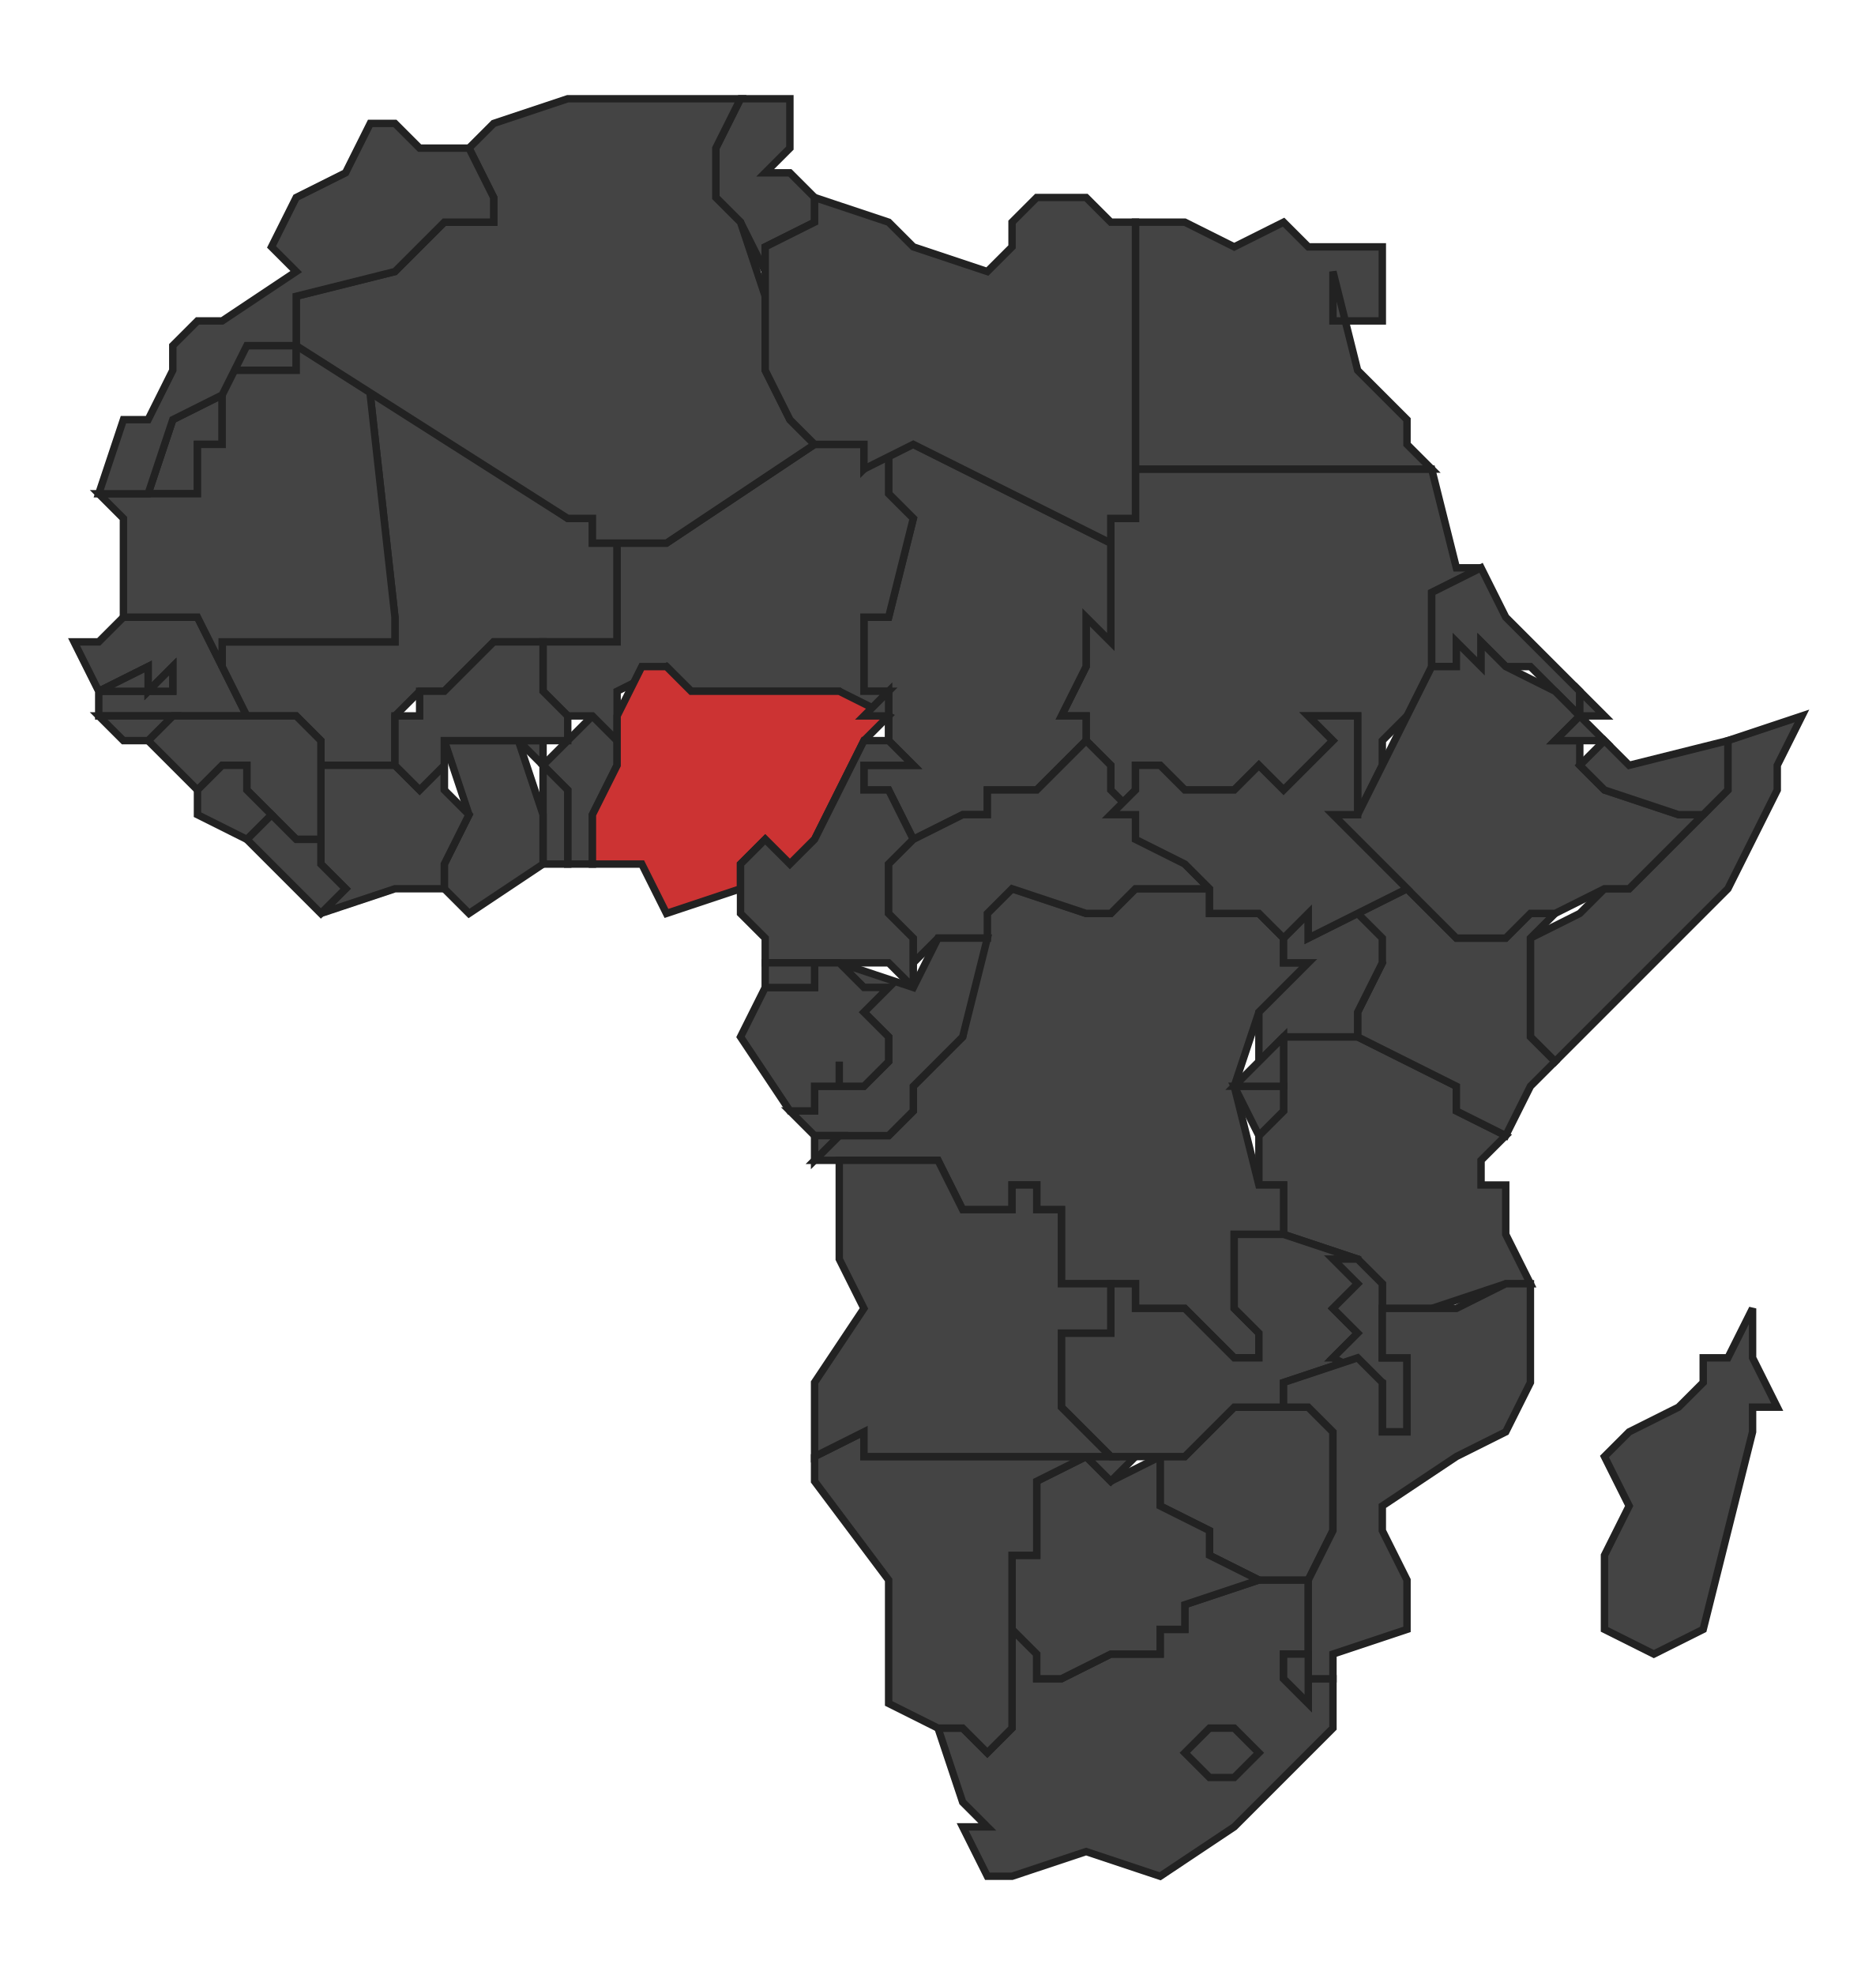
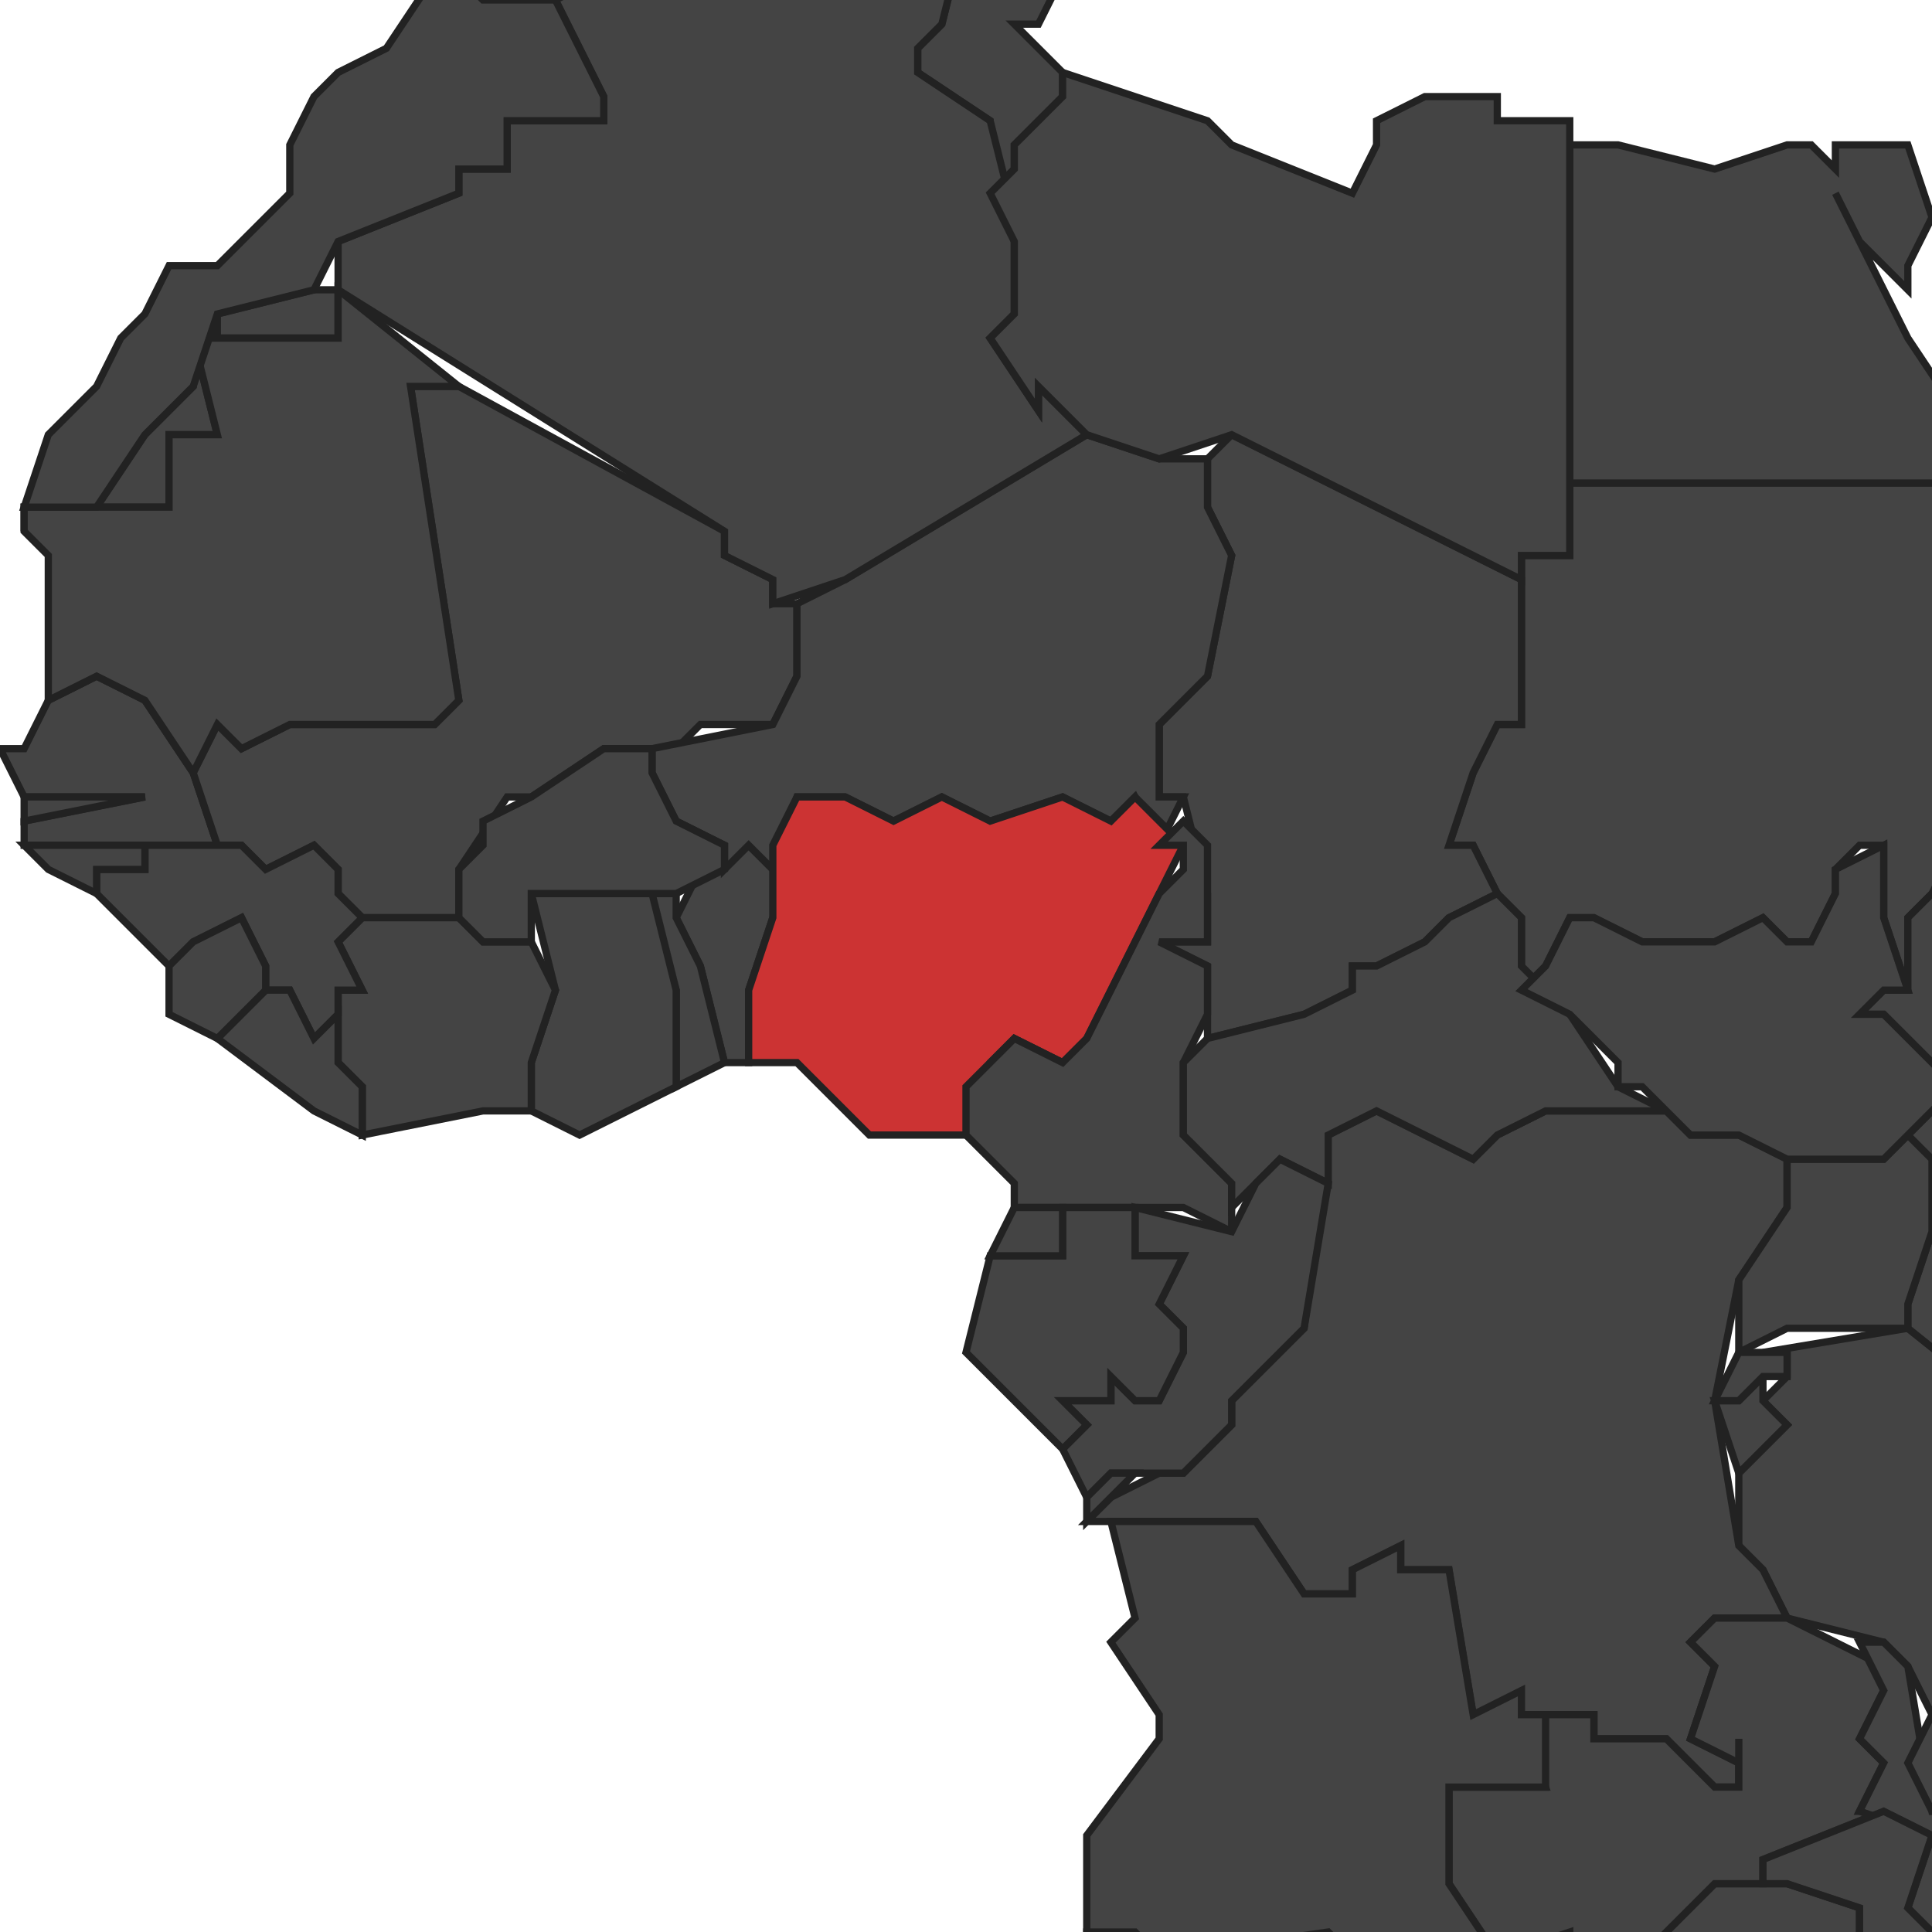
- <svg xmlns="http://www.w3.org/2000/svg" viewBox="0 0 76 80" width="76" height="80">
-   <path d="M55 42 L59 44 L59 45 L61 46 L60 47 L60 48 L61 48 L61 50 L62 52 L61 52 L58 53 L56 53 L56 52 L55 51 L52 50 L52 48 L51 48 L51 46 L51 46 L52 45 L52 44 L52 44 L52 43 L52 42 L55 42 Z" fill="#444444" stroke="#222222" stroke-width="0.3" />
-   <path d="M12 13 L12 15 L9 15 L9 18 L8 18 L8 18 L8 20 L4 20 L4 20 L4 20 L6 20 L7 17 L9 16 L9 15 L9 15 L10 14 L12 14 L12 13 Z" fill="#444444" stroke="#222222" stroke-width="0.3" />
-   <path d="M50 44 L51 48 L52 48 L52 50 L50 50 L50 51 L50 51 L50 53 L51 54 L51 54 L51 55 L50 55 L49 54 L49 54 L48 53 L48 53 L47 53 L47 53 L46 53 L46 52 L43 52 L43 49 L42 49 L42 48 L41 48 L41 49 L40 49 L39 49 L38 47 L34 47 L33 47 L34 46 L35 46 L35 46 L36 46 L37 45 L37 44 L38 43 L39 42 L40 37 L41 36 L44 37 L44 37 L45 37 L46 36 L46 36 L47 36 L49 36 L49 37 L50 37 L51 37 L52 38 L52 39 L53 39 L51 41 L50 44 Z" fill="#444444" stroke="#222222" stroke-width="0.3" />
-   <path d="M63 43 L62 42 L62 38 L64 37 L64 37 L65 36 L66 36 L70 32 L70 30 L73 29 L72 31 L72 32 L70 36 L68 38 L65 41 L63 43 Z" fill="#444444" stroke="#222222" stroke-width="0.3" />
-   <path d="M61 46 L59 45 L59 44 L55 42 L55 41 L56 39 L55 37 L57 36 L57 36 L57 36 L58 37 L58 37 L59 38 L61 38 L62 37 L63 37 L63 37 L62 38 L62 42 L63 43 L62 44 L61 46 L61 46 Z" fill="#444444" stroke="#222222" stroke-width="0.3" />
-   <path d="M46 33 L45 33 L45 32 L45 31 L44 30 L44 29 L43 29 L44 27 L44 27 L44 25 L45 26 L45 21 L46 21 L46 19 L58 19 L59 23 L60 23 L58 24 L58 28 L56 30 L56 31 L55 33 L55 31 L55 30 L55 29 L54 29 L53 29 L54 30 L53 31 L52 32 L51 31 L50 32 L48 32 L47 31 L46 31 L46 32 L45 33 L46 33 Z" fill="#444444" stroke="#222222" stroke-width="0.3" />
-   <path d="M45 22 L45 26 L44 25 L44 27 L44 27 L43 29 L44 29 L44 30 L43 31 L42 32 L41 32 L40 32 L40 33 L39 33 L37 34 L37 34 L36 32 L35 32 L35 31 L37 31 L36 30 L36 28 L35 28 L35 27 L35 27 L35 25 L36 25 L37 21 L36 20 L36 18 L37 18 L45 22 Z" fill="#444444" stroke="#222222" stroke-width="0.3" />
-   <path d="M38 70 L38 70 L39 70 L40 71 L41 70 L41 66 L42 67 L42 68 L43 68 L45 67 L46 67 L47 67 L47 66 L48 66 L48 65 L51 64 L53 64 L53 66 L53 67 L52 67 L52 68 L53 69 L53 69 L53 68 L54 68 L54 70 L50 74 L47 76 L44 75 L41 76 L40 76 L39 74 L40 74 L39 73 L38 70 Z" fill="#444444" stroke="#222222" stroke-width="0.3" />
-   <path d="M50 70 L51 71 L50 72 L49 72 L49 72 L48 71 L49 70 L50 70 Z" fill="#444444" stroke="#222222" stroke-width="0.3" />
-   <path d="M53 64 L51 64 L49 63 L49 62 L47 61 L47 59 L48 59 L50 57 L52 57 L52 57 L53 57 L54 58 L54 62 L53 64 Z" fill="#444444" stroke="#222222" stroke-width="0.3" />
-   <path d="M51 64 L48 65 L48 66 L47 66 L47 67 L46 67 L45 67 L43 68 L42 68 L42 67 L41 66 L41 63 L42 63 L42 60 L44 59 L45 60 L47 59 L47 61 L49 62 L49 63 L51 64 Z" fill="#444444" stroke="#222222" stroke-width="0.3" />
-   <path d="M41 63 L41 70 L40 71 L39 70 L38 70 L38 70 L36 69 L36 64 L33 60 L33 59 L35 58 L35 59 L40 59 L40 59 L43 59 L45 59 L46 59 L45 60 L44 59 L42 60 L42 63 L41 63 Z" fill="#444444" stroke="#222222" stroke-width="0.3" />
-   <path d="M4 28 L3 26 L4 26 L5 25 L7 25 L8 25 L9 27 L10 29 L6 29 L4 29 L4 28 L7 28 L7 27 L6 28 L6 27 L4 28 Z" fill="#444444" stroke="#222222" stroke-width="0.3" />
-   <path d="M10 29 L9 27 L9 26 L10 26 L12 26 L16 26 L16 25 L15 16 L16 16 L23 21 L23 21 L24 21 L24 22 L25 22 L25 24 L25 26 L23 26 L22 26 L20 26 L18 28 L17 28 L16 29 L16 31 L15 31 L15 31 L14 31 L13 31 L13 30 L13 30 L13 30 L12 29 L11 29 L10 29 L10 29 Z" fill="#444444" stroke="#222222" stroke-width="0.3" />
-   <path d="M4 20 L4 20 L8 20 L8 18 L8 18 L9 18 L9 15 L12 15 L12 14 L16 16 L15 16 L16 25 L16 26 L12 26 L10 26 L9 26 L9 27 L8 25 L7 25 L5 25 L5 25 L5 23 L5 21 L4 20 Z" fill="#444444" stroke="#222222" stroke-width="0.3" />
-   <path d="M24 35 L23 35 L23 32 L22 31 L23 30 L24 29 L25 30 L25 30 L25 31 L24 33 L24 35 Z" fill="#444444" stroke="#222222" stroke-width="0.3" />
-   <path d="M36 18 L36 20 L37 21 L36 25 L35 25 L35 27 L35 27 L35 28 L36 28 L35 29 L34 28 L34 28 L32 28 L30 28 L29 28 L28 28 L27 27 L25 28 L25 30 L24 29 L23 29 L23 29 L22 28 L22 27 L22 26 L25 26 L25 24 L25 22 L27 22 L33 18 L35 18 L35 19 L36 18 Z" fill="#444444" stroke="#222222" stroke-width="0.3" />
-   <path d="M24 35 L24 33 L25 31 L25 29 L26 27 L27 27 L28 28 L29 28 L30 28 L32 28 L34 28 L34 28 L36 29 L35 30 L33 34 L32 35 L31 34 L30 35 L30 36 L27 37 L26 35 L24 35 Z" fill="#cc3333" stroke="#222222" stroke-width="0.3" />
-   <path d="M36 28 L36 29 L36 30 L37 31 L35 31 L35 32 L36 32 L37 34 L36 35 L36 37 L37 38 L37 40 L36 39 L31 39 L31 38 L30 37 L30 36 L30 35 L31 34 L32 35 L33 34 L35 30 L36 30 L36 29 L35 29 L36 28 Z" fill="#444444" stroke="#222222" stroke-width="0.3" />
-   <path d="M22 30 L22 31 L23 32 L23 35 L22 35 L22 34 L22 33 L22 31 L21 30 L21 30 L22 30 Z" fill="#444444" stroke="#222222" stroke-width="0.3" />
-   <path d="M21 30 L22 33 L22 34 L22 35 L19 37 L18 36 L18 35 L19 33 L18 30 L21 30 Z" fill="#444444" stroke="#222222" stroke-width="0.3" />
-   <path d="M13 31 L14 31 L15 31 L15 31 L16 31 L17 32 L18 31 L18 32 L19 33 L18 35 L18 36 L16 36 L13 37 L14 36 L13 35 L13 33 L13 33 L13 31 L13 31 Z" fill="#444444" stroke="#222222" stroke-width="0.3" />
-   <path d="M7 29 L10 29 L10 29 L10 29 L11 29 L12 29 L13 30 L13 30 L13 30 L13 31 L13 31 L13 33 L13 33 L13 34 L12 34 L11 33 L11 33 L10 32 L10 31 L9 31 L8 32 L6 30 L6 30 L7 29 L7 29 Z" fill="#444444" stroke="#222222" stroke-width="0.3" />
-   <path d="M4 29 L7 29 L7 29 L6 30 L6 30 L5 30 L4 29 Z" fill="#444444" stroke="#222222" stroke-width="0.3" />
-   <path d="M13 34 L13 35 L14 36 L13 37 L12 36 L10 34 L11 33 L11 33 L12 34 L13 34 Z" fill="#444444" stroke="#222222" stroke-width="0.3" />
-   <path d="M8 32 L9 31 L10 31 L10 32 L11 33 L11 33 L10 34 L8 33 L8 32 Z" fill="#444444" stroke="#222222" stroke-width="0.3" />
-   <path d="M16 31 L16 29 L17 29 L17 28 L18 28 L20 26 L22 26 L22 27 L22 28 L23 29 L23 30 L22 30 L18 30 L18 32 L18 31 L17 32 L16 31 Z" fill="#444444" stroke="#222222" stroke-width="0.3" />
-   <path d="M49 36 L47 36 L46 36 L46 36 L45 37 L44 37 L44 37 L41 36 L40 37 L40 38 L38 38 L37 39 L37 38 L36 37 L36 36 L36 35 L37 34 L39 33 L40 33 L40 32 L41 32 L42 32 L43 31 L44 30 L45 31 L45 32 L46 33 L48 35 L49 36 Z" fill="#444444" stroke="#222222" stroke-width="0.3" />
-   <path d="M40 38 L39 42 L38 43 L37 44 L37 45 L36 46 L35 46 L35 46 L34 46 L34 46 L33 46 L32 45 L33 45 L33 44 L34 44 L34 43 L34 44 L35 44 L36 43 L36 42 L35 41 L36 40 L35 40 L34 39 L37 40 L38 38 L38 38 L40 38 Z" fill="#444444" stroke="#222222" stroke-width="0.3" />
-   <path d="M33 39 L34 39 L35 40 L36 40 L35 41 L36 42 L36 43 L35 44 L34 44 L34 43 L34 44 L33 44 L33 45 L32 45 L30 42 L31 40 L33 40 L33 39 Z" fill="#444444" stroke="#222222" stroke-width="0.3" />
-   <path d="M31 39 L33 39 L33 40 L31 40 L31 40 L31 39 Z" fill="#444444" stroke="#222222" stroke-width="0.3" />
-   <path d="M52 50 L55 51 L55 52 L54 53 L55 54 L54 55 L55 55 L52 56 L52 57 L50 57 L48 59 L47 59 L46 59 L45 59 L43 57 L43 54 L45 54 L45 52 L46 52 L46 53 L47 53 L47 53 L48 53 L48 53 L49 54 L49 54 L50 55 L51 55 L51 54 L51 54 L50 53 L50 51 L50 51 L50 50 L52 50 Z" fill="#444444" stroke="#222222" stroke-width="0.3" />
-   <path d="M54 51 L55 51 L56 52 L56 55 L57 55 L57 56 L57 57 L57 58 L56 58 L56 58 L56 56 L54 55 L55 54 L54 53 L55 52 L54 51 Z" fill="#444444" stroke="#222222" stroke-width="0.3" />
-   <path d="M56 53 L59 53 L61 52 L62 52 L62 56 L61 58 L59 59 L56 61 L56 62 L57 64 L57 66 L54 67 L54 67 L54 68 L54 68 L53 68 L53 67 L53 66 L53 64 L54 62 L54 58 L53 57 L52 57 L52 56 L55 55 L56 56 L56 58 L56 58 L57 58 L57 57 L57 56 L57 55 L56 55 L56 54 L56 53 Z" fill="#444444" stroke="#222222" stroke-width="0.3" />
-   <path d="M53 68 L53 69 L53 69 L52 68 L52 67 L53 67 L53 68 Z" fill="#444444" stroke="#222222" stroke-width="0.3" />
-   <path d="M34 46 L34 46 L33 47 L33 46 L34 46 L34 46 Z M34 47 L38 47 L39 49 L40 49 L41 49 L41 48 L42 48 L42 49 L43 49 L43 52 L45 52 L45 52 L45 53 L45 54 L43 54 L43 57 L45 59 L43 59 L40 59 L40 59 L35 59 L35 58 L33 59 L33 56 L35 53 L35 53 L34 51 L34 50 L34 47 Z" fill="#444444" stroke="#222222" stroke-width="0.3" />
-   <path d="M52 44 L52 45 L51 46 L51 46 L50 44 L51 44 L51 44 L52 44 Z" fill="#444444" stroke="#222222" stroke-width="0.3" />
-   <path d="M71 53 L71 55 L72 57 L72 57 L71 57 L71 57 L71 58 L69 66 L67 67 L65 66 L65 64 L65 63 L65 63 L66 61 L65 59 L66 58 L68 57 L69 56 L69 55 L69 55 L70 55 L71 53 Z" fill="#444444" stroke="#222222" stroke-width="0.3" />
-   <path d="M4 28 L6 27 L6 28 L7 27 L7 28 L4 28 L4 28 Z" fill="#444444" stroke="#222222" stroke-width="0.3" />
-   <path d="M31 11 L30 9 L29 8 L29 7 L29 6 L30 4 L31 4 L31 4 L31 4 L32 4 L32 5 L32 5 L32 5 L32 6 L31 7 L32 7 L32 7 L33 8 L33 9 L31 10 L31 11 L31 11 Z" fill="#444444" stroke="#222222" stroke-width="0.3" />
-   <path d="M12 14 L12 12 L16 11 L16 11 L17 10 L18 9 L20 9 L20 8 L19 6 L20 5 L23 4 L27 4 L27 4 L30 4 L29 6 L29 7 L29 8 L30 9 L31 12 L31 15 L31 15 L32 17 L32 17 L33 18 L27 22 L24 22 L24 21 L23 21 L23 21 L12 14 Z" fill="#444444" stroke="#222222" stroke-width="0.3" />
-   <path d="M58 27 L58 24 L60 23 L61 25 L64 28 L64 29 L62 27 L61 27 L60 26 L60 27 L59 26 L59 27 L58 27 Z" fill="#444444" stroke="#222222" stroke-width="0.3" />
-   <path d="M19 6 L20 8 L20 9 L18 9 L17 10 L16 11 L16 11 L12 12 L12 14 L10 14 L9 16 L7 17 L6 20 L4 20 L5 17 L6 17 L7 15 L7 14 L8 13 L9 13 L12 11 L11 10 L12 8 L12 8 L14 7 L15 5 L16 5 L17 6 L19 6 Z" fill="#444444" stroke="#222222" stroke-width="0.3" />
-   <path d="M58 19 L46 19 L46 12 L46 11 L46 10 L46 9 L48 9 L50 10 L52 9 L53 10 L53 10 L54 10 L55 10 L56 10 L56 12 L56 13 L55 13 L54 13 L54 11 L55 15 L57 17 L57 18 L58 19 Z" fill="#444444" stroke="#222222" stroke-width="0.3" />
-   <path d="M46 12 L46 21 L45 21 L45 22 L37 18 L35 19 L35 18 L33 18 L32 17 L32 17 L31 15 L31 15 L31 12 L31 11 L31 11 L31 10 L33 9 L33 8 L36 9 L37 10 L40 11 L41 10 L41 9 L42 8 L44 8 L45 9 L46 9 L46 9 L46 10 L46 11 L46 12 Z" fill="#444444" stroke="#222222" stroke-width="0.3" />
-   <path d="M69 33 L66 36 L65 36 L63 37 L63 37 L62 37 L61 38 L59 38 L58 37 L58 37 L57 36 L57 36 L57 36 L56 35 L55 34 L54 33 L55 33 L55 33 L56 31 L57 29 L58 27 L59 27 L59 26 L60 27 L60 26 L61 27 L63 28 L64 29 L63 30 L63 30 L64 30 L64 31 L65 32 L68 33 L69 33 Z" fill="#444444" stroke="#222222" stroke-width="0.3" />
-   <path d="M64 29 L64 28 L65 29 L65 29 L64 29 L65 30 L64 30 L63 30 L63 30 L64 29 Z" fill="#444444" stroke="#222222" stroke-width="0.3" />
-   <path d="M70 30 L70 32 L69 33 L68 33 L65 32 L64 31 L65 30 L66 31 L70 30 Z" fill="#444444" stroke="#222222" stroke-width="0.3" />
-   <path d="M55 42 L52 42 L51 43 L51 41 L53 39 L52 39 L52 38 L53 37 L53 38 L55 37 L55 37 L56 38 L56 39 L55 41 L55 42 Z" fill="#444444" stroke="#222222" stroke-width="0.3" />
-   <path d="M52 42 L52 43 L52 44 L51 44 L51 44 L50 44 L51 43 L52 42 Z" fill="#444444" stroke="#222222" stroke-width="0.3" />
-   <path d="M52 38 L51 37 L49 37 L49 36 L48 35 L48 35 L46 34 L46 33 L45 33 L46 32 L46 31 L47 31 L48 32 L50 32 L51 31 L52 32 L53 31 L54 30 L53 29 L55 29 L55 30 L55 31 L55 33 L55 33 L55 33 L54 33 L55 34 L55 34 L57 36 L55 37 L53 38 L53 37 L52 38 Z" fill="#444444" stroke="#222222" stroke-width="0.3" />
+ <svg xmlns="http://www.w3.org/2000/svg" viewBox="0 0 80 80" width="80" height="80">
+   <path d="M79 55 L84 59 L85 59 L87 61 L86 63 L86 64 L87 64 L87 67 L88 70 L87 71 L83 72 L80 71 L79 69 L78 68 L74 67 L73 65 L72 64 L72 61 L72 61 L74 59 L73 58 L74 57 L74 56 L73 56 L79 55 Z" fill="#444444" stroke="#222222" stroke-width="0.3" />
+   <path d="M14 12 L14 14 L8 14 L9 18 L7 18 L7 19 L7 21 L1 21 L1 22 L1 21 L4 21 L6 18 L8 16 L8 14 L9 14 L9 13 L13 12 L14 12 Z" fill="#444444" stroke="#222222" stroke-width="0.3" />
+   <path d="M71 58 L72 64 L73 65 L74 67 L71 67 L70 68 L71 69 L70 72 L72 73 L72 72 L72 74 L71 74 L70 73 L69 72 L68 72 L67 72 L66 72 L66 71 L64 71 L64 71 L61 71 L60 65 L58 65 L58 64 L58 64 L56 65 L56 66 L54 66 L52 63 L46 63 L45 63 L46 62 L48 61 L48 61 L49 61 L51 59 L51 58 L52 57 L54 55 L55 47 L57 46 L61 48 L62 47 L62 47 L64 46 L65 46 L66 46 L69 46 L70 47 L70 47 L72 47 L74 48 L74 50 L74 50 L72 53 L71 58 Z" fill="#444444" stroke="#222222" stroke-width="0.3" />
+   <path d="M90 56 L90 55 L89 50 L91 47 L92 47 L94 46 L96 46 L102 39 L102 36 L105 35 L105 38 L104 40 L101 46 L98 49 L93 53 L90 56 Z" fill="#444444" stroke="#222222" stroke-width="0.3" />
+   <path d="M87 61 L85 59 L84 59 L79 55 L79 54 L80 51 L79 47 L81 45 L82 46 L82 47 L82 47 L83 47 L85 48 L87 49 L89 47 L90 48 L91 48 L89 50 L90 55 L90 56 L88 58 L87 61 L87 61 Z" fill="#444444" stroke="#222222" stroke-width="0.3" />
+   <path d="M64 41 L63 41 L63 40 L63 38 L62 37 L61 35 L60 35 L61 32 L61 32 L62 30 L63 30 L63 23 L65 23 L65 20 L83 20 L84 25 L86 26 L83 28 L82 33 L80 37 L79 38 L79 41 L78 38 L78 37 L78 35 L77 35 L76 36 L76 37 L75 39 L74 39 L73 38 L71 39 L68 39 L66 38 L65 38 L64 40 L63 41 L64 41 Z" fill="#444444" stroke="#222222" stroke-width="0.3" />
+   <path d="M63 24 L63 30 L62 30 L61 32 L61 32 L60 35 L61 35 L62 37 L60 38 L59 39 L57 40 L56 40 L56 41 L54 42 L50 43 L50 42 L50 40 L48 39 L48 39 L50 39 L50 37 L49 33 L48 33 L48 32 L48 32 L48 30 L50 28 L51 23 L50 21 L50 19 L51 18 L63 24 Z" fill="#444444" stroke="#222222" stroke-width="0.3" />
+   <path d="M52 98 L53 97 L53 98 L55 98 L57 97 L57 92 L59 93 L59 95 L60 95 L62 93 L64 93 L66 93 L66 92 L67 92 L68 90 L72 88 L75 88 L76 91 L75 93 L74 93 L74 95 L75 96 L76 95 L76 95 L77 95 L76 98 L70 104 L66 106 L61 106 L57 107 L55 106 L54 104 L55 103 L55 102 L52 98 Z" fill="#444444" stroke="#222222" stroke-width="0.3" />
+   <path d="M70 98 L72 99 L71 100 L70 101 L69 101 L68 100 L70 98 L70 98 Z" fill="#444444" stroke="#222222" stroke-width="0.3" />
+   <path d="M75 88 L72 88 L70 87 L69 85 L67 83 L65 81 L68 81 L71 78 L73 78 L73 78 L74 78 L77 79 L77 85 L75 88 Z" fill="#444444" stroke="#222222" stroke-width="0.3" />
+   <path d="M72 88 L68 90 L67 92 L66 92 L66 93 L64 93 L62 93 L60 95 L59 95 L59 93 L57 92 L57 87 L59 87 L59 82 L62 81 L63 82 L65 81 L67 83 L69 85 L70 87 L72 88 Z" fill="#444444" stroke="#222222" stroke-width="0.3" />
+   <path d="M57 87 L57 97 L55 98 L53 98 L53 97 L52 98 L50 95 L49 88 L45 82 L45 80 L47 80 L48 81 L55 80 L56 81 L59 81 L64 80 L65 81 L63 82 L62 81 L59 82 L59 87 L57 87 Z" fill="#444444" stroke="#222222" stroke-width="0.3" />
+   <path d="M1 33 L-0 31 L1 31 L2 29 L4 28 L6 29 L8 32 L9 35 L3 35 L1 35 L1 34 L6 33 L5 33 L4 33 L4 33 L1 33 Z" fill="#444444" stroke="#222222" stroke-width="0.3" />
+   <path d="M9 35 L8 32 L9 30 L10 31 L12 30 L18 30 L19 29 L17 16 L19 16 L30 22 L30 23 L32 24 L32 25 L33 25 L33 28 L32 30 L29 30 L28 31 L25 31 L22 33 L21 33 L19 36 L19 38 L18 38 L17 38 L16 38 L15 38 L14 37 L14 37 L14 36 L13 35 L11 36 L10 35 L9 35 Z" fill="#444444" stroke="#222222" stroke-width="0.3" />
+   <path d="M1 22 L1 21 L7 21 L7 19 L7 18 L9 18 L8 14 L14 14 L14 12 L19 16 L17 16 L19 29 L18 30 L12 30 L10 31 L9 30 L8 32 L6 29 L4 28 L2 29 L2 29 L2 26 L2 23 L1 22 Z" fill="#444444" stroke="#222222" stroke-width="0.3" />
+   <path d="M31 44 L30 44 L29 40 L28 38 L29 36 L31 35 L32 36 L33 37 L32 38 L31 41 L31 44 Z" fill="#444444" stroke="#222222" stroke-width="0.3" />
+   <path d="M50 19 L50 21 L51 23 L50 28 L48 30 L48 32 L48 32 L48 33 L49 33 L48 35 L47 33 L46 34 L44 33 L41 34 L39 33 L37 34 L35 33 L33 33 L32 36 L31 35 L30 36 L30 35 L28 34 L27 32 L27 31 L32 30 L33 28 L33 25 L35 24 L45 18 L48 19 L48 19 L50 19 Z" fill="#444444" stroke="#222222" stroke-width="0.3" />
+   <path d="M31 44 L31 41 L32 38 L32 35 L33 33 L35 33 L37 34 L39 33 L41 34 L44 33 L46 34 L47 33 L49 35 L48 37 L45 43 L44 44 L42 43 L41 44 L40 47 L36 47 L33 44 L31 44 Z" fill="#cc3333" stroke="#222222" stroke-width="0.3" />
+   <path d="M49 34 L50 35 L50 37 L50 39 L48 39 L48 39 L50 40 L50 42 L49 44 L49 47 L51 49 L51 51 L49 50 L42 50 L42 49 L40 47 L40 45 L41 44 L42 43 L44 44 L45 43 L48 37 L49 36 L49 35 L48 35 L49 34 Z" fill="#444444" stroke="#222222" stroke-width="0.3" />
+   <path d="M28 37 L28 38 L29 40 L30 44 L28 45 L28 43 L28 41 L27 38 L27 37 L27 37 L28 37 Z" fill="#444444" stroke="#222222" stroke-width="0.3" />
+   <path d="M27 37 L28 41 L28 43 L28 45 L24 47 L22 46 L22 44 L23 41 L22 37 L27 37 Z" fill="#444444" stroke="#222222" stroke-width="0.3" />
+   <path d="M15 38 L16 38 L17 38 L18 38 L19 38 L20 39 L21 39 L22 39 L23 41 L22 44 L22 46 L20 46 L15 47 L15 45 L14 44 L14 41 L15 41 L14 39 L15 38 Z" fill="#444444" stroke="#222222" stroke-width="0.3" />
+   <path d="M6 35 L9 35 L9 35 L10 35 L11 36 L13 35 L14 36 L14 37 L14 37 L15 38 L14 39 L15 41 L14 41 L14 42 L13 43 L12 41 L11 41 L11 40 L10 38 L8 39 L7 40 L4 37 L4 36 L6 36 L6 35 Z" fill="#444444" stroke="#222222" stroke-width="0.3" />
+   <path d="M1 35 L6 35 L6 36 L4 36 L4 37 L2 36 L1 35 Z" fill="#444444" stroke="#222222" stroke-width="0.3" />
+   <path d="M14 42 L14 44 L15 45 L15 47 L13 46 L9 43 L11 41 L12 41 L13 43 L14 42 Z" fill="#444444" stroke="#222222" stroke-width="0.3" />
+   <path d="M7 40 L8 39 L10 38 L11 40 L11 41 L11 41 L9 43 L7 42 L7 40 Z" fill="#444444" stroke="#222222" stroke-width="0.3" />
+   <path d="M19 38 L19 36 L20 35 L20 34 L22 33 L25 31 L27 31 L27 32 L28 34 L30 35 L30 36 L28 37 L22 37 L22 39 L21 39 L20 39 L19 38 Z" fill="#444444" stroke="#222222" stroke-width="0.3" />
+   <path d="M69 46 L66 46 L65 46 L64 46 L62 47 L62 47 L61 48 L57 46 L55 47 L55 49 L53 48 L51 50 L51 49 L49 47 L49 46 L49 44 L50 43 L54 42 L56 41 L56 40 L57 40 L59 39 L60 38 L62 37 L63 38 L63 40 L65 42 L67 45 L69 46 Z" fill="#444444" stroke="#222222" stroke-width="0.3" />
+   <path d="M55 49 L54 55 L52 57 L51 58 L51 59 L49 61 L48 61 L48 61 L47 61 L46 61 L45 62 L44 60 L45 59 L44 58 L46 58 L46 57 L47 58 L48 58 L49 56 L49 55 L48 54 L49 52 L47 52 L47 50 L51 51 L52 49 L53 48 L55 49 Z" fill="#444444" stroke="#222222" stroke-width="0.3" />
+   <path d="M44 50 L47 50 L47 52 L49 52 L48 54 L49 55 L49 56 L48 58 L47 58 L46 57 L46 58 L44 58 L45 59 L44 60 L40 56 L41 52 L44 52 L44 50 Z" fill="#444444" stroke="#222222" stroke-width="0.3" />
+   <path d="M42 50 L44 50 L44 52 L41 52 L41 52 L42 50 Z" fill="#444444" stroke="#222222" stroke-width="0.3" />
+   <path d="M74 67 L78 69 L78 70 L77 72 L78 73 L77 75 L78 75 L73 77 L73 78 L71 78 L68 81 L65 81 L65 80 L62 81 L60 78 L60 74 L64 74 L63 71 L64 71 L64 71 L66 71 L66 72 L67 72 L68 72 L69 72 L70 73 L71 74 L72 74 L72 72 L72 73 L70 72 L71 69 L70 68 L71 67 L74 67 Z" fill="#444444" stroke="#222222" stroke-width="0.3" />
+   <path d="M77 68 L78 68 L79 69 L80 75 L81 75 L81 76 L82 78 L81 79 L80 80 L79 79 L80 76 L77 75 L78 73 L77 72 L78 70 L77 68 Z" fill="#444444" stroke="#222222" stroke-width="0.3" />
+   <path d="M80 71 L84 72 L87 71 L88 70 L89 76 L87 79 L84 81 L80 84 L80 85 L81 88 L81 91 L77 93 L77 93 L77 94 L77 95 L76 95 L75 93 L76 91 L75 88 L77 85 L77 79 L74 78 L73 78 L73 77 L78 75 L80 76 L79 79 L80 80 L81 79 L82 78 L81 76 L81 75 L80 75 L79 73 L80 71 Z" fill="#444444" stroke="#222222" stroke-width="0.3" />
+   <path d="M76 95 L76 95 L75 96 L74 95 L74 93 L75 93 L76 95 Z" fill="#444444" stroke="#222222" stroke-width="0.3" />
+   <path d="M47 61 L46 62 L45 63 L45 62 L46 61 L47 61 Z M46 63 L52 63 L54 66 L56 66 L56 65 L58 64 L58 64 L58 65 L60 65 L61 71 L63 70 L63 71 L64 71 L64 74 L60 74 L60 78 L62 81 L59 81 L56 81 L55 80 L48 81 L47 80 L45 80 L45 76 L48 72 L48 71 L46 68 L47 67 L46 63 Z" fill="#444444" stroke="#222222" stroke-width="0.3" />
+   <path d="M73 58 L74 59 L72 61 L72 61 L71 58 L72 58 L73 57 L73 58 Z" fill="#444444" stroke="#222222" stroke-width="0.3" />
+   <path d="M102 72 L103 75 L104 78 L104 78 L103 77 L103 78 L103 80 L99 92 L96 93 L94 92 L93 89 L93 87 L94 86 L95 84 L94 80 L95 79 L98 78 L100 76 L100 75 L100 75 L101 75 L102 72 Z" fill="#444444" stroke="#222222" stroke-width="0.3" />
+   <path d="M1 33 L4 33 L4 33 L5 33 L6 33 L1 34 L1 33 Z" fill="#444444" stroke="#222222" stroke-width="0.3" />
+   <path d="M41 8 L41 5 L38 3 L38 2 L39 1 L40 -3 L41 -3 L42 -3 L42 -2 L44 -3 L43 -2 L43 -1 L44 -1 L43 1 L42 1 L43 2 L43 2 L44 3 L44 4 L42 6 L42 7 L41 8 Z" fill="#444444" stroke="#222222" stroke-width="0.3" />
+   <path d="M14 12 L14 10 L19 8 L19 7 L21 7 L21 5 L25 5 L25 4 L23 0 L25 -1 L29 -2 L35 -2 L36 -3 L40 -3 L39 1 L38 2 L38 3 L41 5 L42 9 L42 13 L41 14 L43 17 L43 16 L45 18 L35 24 L32 25 L32 24 L30 23 L30 22 L14 12 Z" fill="#444444" stroke="#222222" stroke-width="0.3" />
+   <path d="M83 32 L83 28 L86 26 L87 30 L93 34 L92 35 L89 32 L88 32 L87 31 L86 32 L85 31 L84 32 L83 32 Z" fill="#444444" stroke="#222222" stroke-width="0.3" />
+   <path d="M23 0 L25 4 L25 5 L21 5 L21 7 L19 7 L19 8 L14 10 L13 12 L9 13 L8 16 L6 18 L4 21 L1 21 L2 18 L4 16 L5 14 L6 13 L7 11 L9 11 L12 8 L12 6 L13 4 L14 3 L16 2 L18 -1 L19 -1 L20 -0 L23 0 Z" fill="#444444" stroke="#222222" stroke-width="0.3" />
+   <path d="M83 20 L65 20 L65 9 L65 8 L65 6 L65 6 L67 6 L71 7 L74 6 L75 6 L76 7 L76 6 L78 6 L79 6 L80 9 L79 11 L79 12 L77 10 L76 8 L79 14 L81 17 L81 19 L83 20 Z" fill="#444444" stroke="#222222" stroke-width="0.3" />
+   <path d="M65 9 L65 23 L63 23 L63 24 L51 18 L48 19 L48 19 L45 18 L43 16 L43 17 L41 14 L42 13 L42 10 L41 8 L42 7 L42 6 L44 4 L44 3 L50 5 L51 6 L56 8 L57 6 L57 5 L59 4 L62 4 L62 5 L65 5 L65 6 L65 6 L65 8 L65 9 Z" fill="#444444" stroke="#222222" stroke-width="0.3" />
+   <path d="M100 42 L96 46 L94 46 L91 48 L90 48 L89 47 L87 49 L85 48 L83 47 L82 47 L82 47 L82 46 L81 45 L80 44 L78 42 L77 42 L78 41 L79 41 L79 38 L82 35 L83 32 L84 32 L85 31 L86 32 L87 31 L88 32 L90 33 L92 35 L91 36 L91 37 L92 37 L92 38 L94 40 L99 42 L100 42 Z" fill="#444444" stroke="#222222" stroke-width="0.3" />
+   <path d="M92 35 L93 34 L93 35 L93 36 L92 36 L93 36 L92 37 L91 37 L91 36 L92 35 Z" fill="#444444" stroke="#222222" stroke-width="0.3" />
+   <path d="M102 36 L102 39 L100 42 L99 42 L94 40 L92 38 L93 36 L94 38 L102 36 Z" fill="#444444" stroke="#222222" stroke-width="0.3" />
+   <path d="M79 55 L74 55 L72 56 L72 53 L74 50 L74 50 L74 48 L75 48 L76 48 L78 48 L79 47 L80 48 L80 51 L79 54 L79 55 Z" fill="#444444" stroke="#222222" stroke-width="0.3" />
+   <path d="M73 56 L74 56 L74 57 L73 57 L72 58 L71 58 L72 56 L73 56 Z" fill="#444444" stroke="#222222" stroke-width="0.3" />
+   <path d="M74 48 L72 47 L70 47 L68 45 L67 45 L67 44 L65 42 L65 42 L63 41 L64 40 L65 38 L66 38 L68 39 L71 39 L73 38 L74 39 L75 39 L76 37 L76 36 L78 35 L78 37 L78 38 L79 41 L79 41 L78 41 L77 42 L78 42 L79 43 L81 45 L78 48 L76 48 L75 48 L74 48 Z" fill="#444444" stroke="#222222" stroke-width="0.3" />
</svg>
